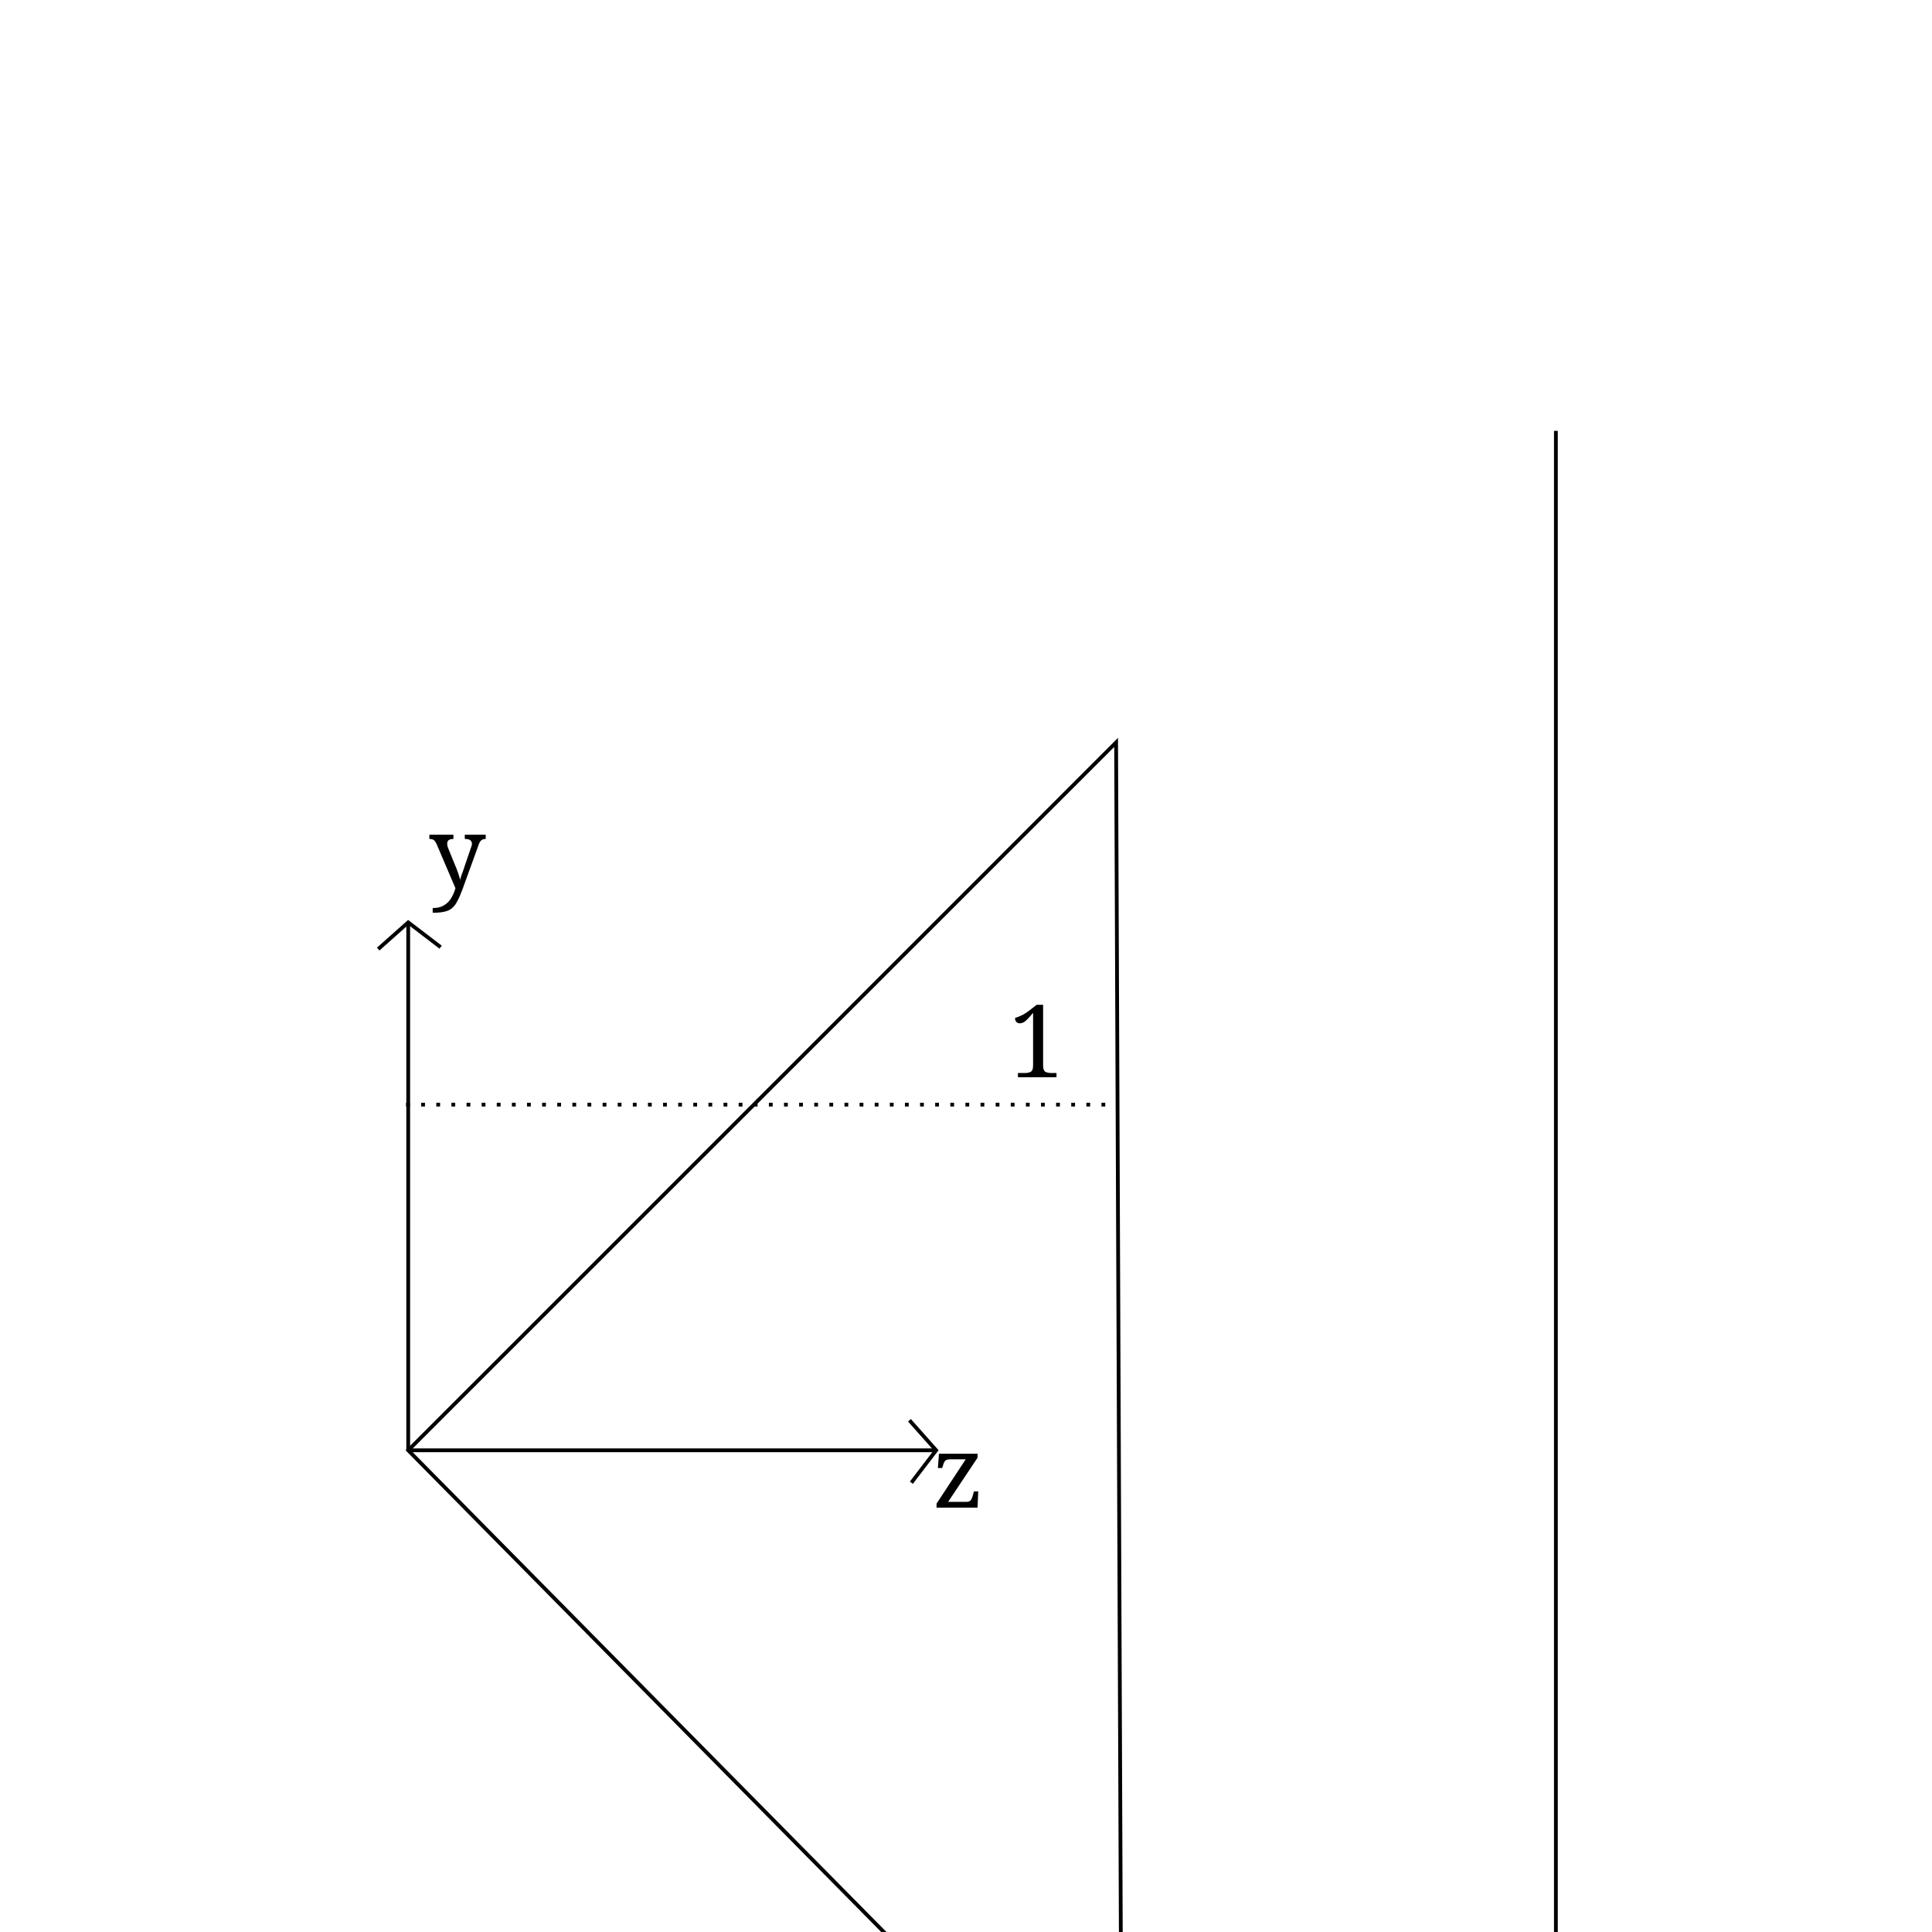
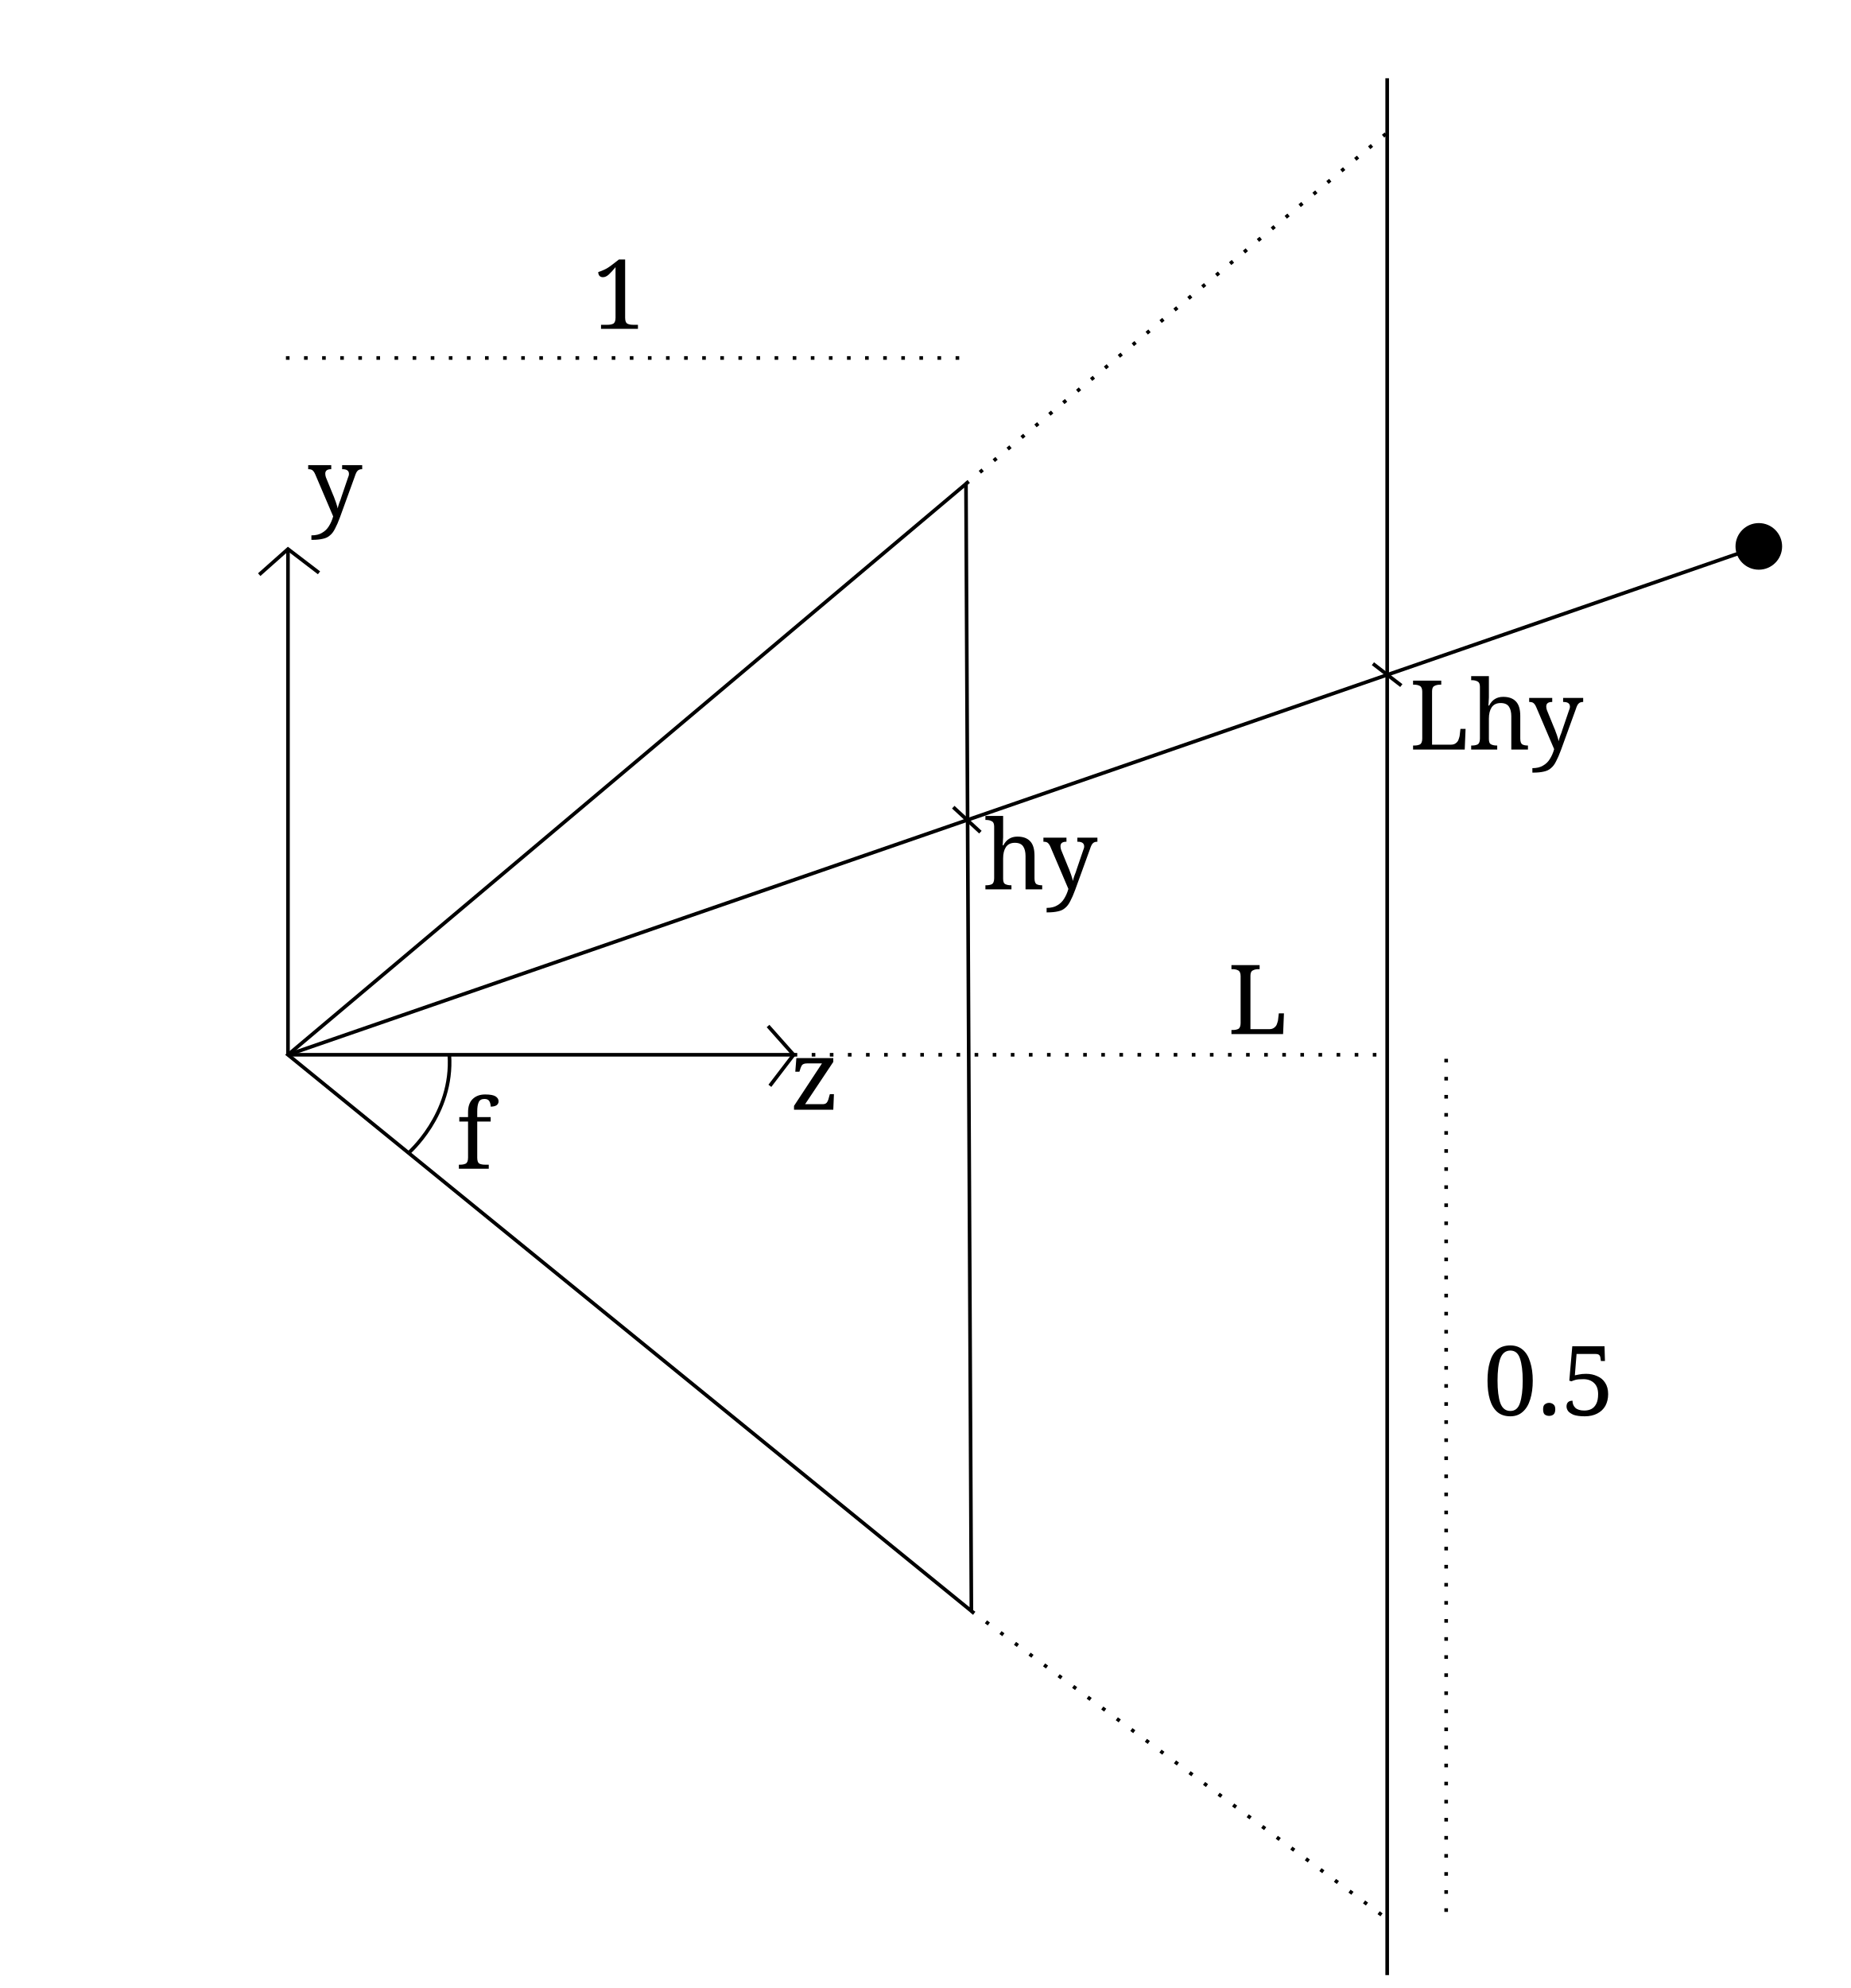
- <svg xmlns="http://www.w3.org/2000/svg" width="512" height="512" viewBox="0 0 135.467 135.467" version="1.1" id="svg8">
+ <svg xmlns="http://www.w3.org/2000/svg" width="512" height="550" viewBox="0 0 135.467 145.521" version="1.1" id="svg8">
  <defs id="defs2" />
-   <g id="layer1" transform="translate(0,-161.5333)">
-     <g id="g824" transform="translate(5.504748,-20.81247)">
+   <g id="layer1" transform="translate(0,-151.4793)">
+     <g id="g824" transform="translate(-2.036003,-55.34911)">
      <path id="path815" d="M 23.119,284.037 H 60.136" style="fill:none;stroke:#000000;stroke-width:0.265px;stroke-linecap:butt;stroke-linejoin:miter;stroke-opacity:1" />
      <path id="path819" d="m 58.398,286.309 1.737,-2.272 -1.871,-2.105" style="fill:none;stroke:#000000;stroke-width:0.265px;stroke-linecap:butt;stroke-linejoin:miter;stroke-opacity:1" />
    </g>
-     <g id="g824-1" transform="rotate(-90,15.46495,270.8788)">
+     <g id="g824-1" transform="rotate(-90,-5.57374,257.3809)">
      <path id="path815-6" d="M 23.119,284.037 H 60.136" style="fill:none;stroke:#000000;stroke-width:0.265px;stroke-linecap:butt;stroke-linejoin:miter;stroke-opacity:1" />
      <path id="path819-2" d="m 58.398,286.309 1.737,-2.272 -1.871,-2.105" style="fill:none;stroke:#000000;stroke-width:0.265px;stroke-linecap:butt;stroke-linejoin:miter;stroke-opacity:1" />
    </g>
-     <path style="fill:none;stroke:#000000;stroke-width:0.265px;stroke-linecap:butt;stroke-linejoin:miter;stroke-opacity:1" d="m 78.259,213.589 -49.636,49.636 50.032,50.671 z" id="path849" />
-     <text xml:space="preserve" style="font-style:normal;font-variant:normal;font-weight:normal;font-stretch:normal;font-size:7.056px;line-height:1.25;font-family:Constantia;-inkscape-font-specification:Constantia;letter-spacing:0px;word-spacing:0px;fill:#000000;fill-opacity:1;stroke:none;stroke-width:0.265" x="70.704" y="237.067" id="text853">
-       <tspan id="tspan851" x="70.704" y="237.067" style="stroke-width:0.265">1</tspan>
-       <tspan x="70.704" y="245.886" style="stroke-width:0.265" id="tspan855" />
+     <path style="fill:none;stroke:#000000;stroke-width:0.265px;stroke-linecap:butt;stroke-linejoin:miter;stroke-opacity:1" d="m 70.718,186.895 -49.636,41.793 50.032,40.718 z" id="path849" />
+     <text xml:space="preserve" style="font-style:normal;font-variant:normal;font-weight:normal;font-stretch:normal;font-size:7.056px;line-height:1.25;font-family:Constantia;-inkscape-font-specification:Constantia;letter-spacing:0px;word-spacing:0px;fill:#000000;fill-opacity:1;stroke:none;stroke-width:0.265" x="43.328" y="175.55" id="text853">
+       <tspan id="tspan851" x="43.328" y="175.55" style="stroke-width:0.265">1</tspan>
+       <tspan x="43.328" y="184.369" style="stroke-width:0.265" id="tspan855" />
    </text>
-     <path style="fill:none;stroke:#000000;stroke-width:0.265;stroke-linecap:butt;stroke-linejoin:miter;stroke-miterlimit:4;stroke-dasharray:0.265, 0.795;stroke-dashoffset:0;stroke-opacity:1" d="M 28.473,238.987 H 78.295" id="path857" />
-     <text xml:space="preserve" style="font-style:normal;font-variant:normal;font-weight:normal;font-stretch:normal;font-size:7.056px;line-height:1.25;font-family:Constantia;-inkscape-font-specification:Constantia;letter-spacing:0px;word-spacing:0px;fill:#000000;fill-opacity:1;stroke:none;stroke-width:0.265" x="65.372" y="267.247" id="text861">
-       <tspan id="tspan859" x="65.372" y="267.247" style="stroke-width:0.265">z</tspan>
+     <path style="fill:none;stroke:#000000;stroke-width:0.265;stroke-linecap:butt;stroke-linejoin:miter;stroke-miterlimit:4;stroke-dasharray:0.265, 1.06;stroke-dashoffset:0;stroke-opacity:1" d="M 20.933,177.683 H 70.754" id="path857" />
+     <text xml:space="preserve" style="font-style:normal;font-variant:normal;font-weight:normal;font-stretch:normal;font-size:7.056px;line-height:1.25;font-family:Constantia;-inkscape-font-specification:Constantia;letter-spacing:0px;word-spacing:0px;fill:#000000;fill-opacity:1;stroke:none;stroke-width:0.265" x="57.831" y="232.71" id="text861">
+       <tspan id="tspan859" x="57.831" y="232.71" style="stroke-width:0.265">z</tspan>
    </text>
-     <text xml:space="preserve" style="font-style:normal;font-variant:normal;font-weight:normal;font-stretch:normal;font-size:7.056px;line-height:1.25;font-family:Constantia;-inkscape-font-specification:Constantia;letter-spacing:0px;word-spacing:0px;fill:#000000;fill-opacity:1;stroke:none;stroke-width:0.265" x="30.073" y="223.843" id="text865">
-       <tspan id="tspan863" x="30.073" y="223.843" style="stroke-width:0.265">y</tspan>
+     <text xml:space="preserve" style="font-style:normal;font-variant:normal;font-weight:normal;font-stretch:normal;font-size:7.056px;line-height:1.25;font-family:Constantia;-inkscape-font-specification:Constantia;letter-spacing:0px;word-spacing:0px;fill:#000000;fill-opacity:1;stroke:none;stroke-width:0.265" x="22.532" y="189.307" id="text865">
+       <tspan id="tspan863" x="22.532" y="189.307" style="stroke-width:0.265">y</tspan>
    </text>
-     <path style="fill:none;stroke:#000000;stroke-width:0.265px;stroke-linecap:butt;stroke-linejoin:miter;stroke-opacity:1" d="M 109.095,330.592 V 191.744" id="path867" />
+     <path style="fill:none;stroke:#000000;stroke-width:0.265px;stroke-linecap:butt;stroke-linejoin:miter;stroke-opacity:1" d="M 101.554,296.056 V 157.207" id="path867" />
+     <path style="fill:none;stroke:#000000;stroke-width:0.265;stroke-linecap:butt;stroke-linejoin:miter;stroke-miterlimit:4;stroke-dasharray:0.265, 1.06;stroke-dashoffset:0;stroke-opacity:1" d="M 58.1,228.688 H 101.649" id="path831" />
+     <text xml:space="preserve" style="font-style:normal;font-variant:normal;font-weight:normal;font-stretch:normal;font-size:7.056px;line-height:1.25;font-family:Constantia;-inkscape-font-specification:Constantia;letter-spacing:0px;word-spacing:0px;fill:#000000;fill-opacity:1;stroke:none;stroke-width:0.265" x="89.886" y="227.173" id="text835">
+       <tspan id="tspan833" x="89.886" y="227.173" style="stroke-width:0.265">L</tspan>
+     </text>
+     <path style="fill:none;stroke:#000000;stroke-width:0.265px;stroke-linecap:butt;stroke-linejoin:miter;stroke-opacity:1" d="m 32.897,228.7 c 0.302,4.374 -3.035,7.22 -3.035,7.22" id="path841" />
+     <text xml:space="preserve" style="font-style:normal;font-variant:normal;font-weight:normal;font-stretch:normal;font-size:7.056px;line-height:1.25;font-family:Constantia;-inkscape-font-specification:Constantia;letter-spacing:0px;word-spacing:0px;fill:#000000;fill-opacity:1;stroke:none;stroke-width:0.265" x="33.406" y="237.032" id="text845">
+       <tspan id="tspan843" x="33.406" y="237.032" style="stroke-width:0.265">f</tspan>
+     </text>
+     <path style="fill:none;stroke:#000000;stroke-width:0.265px;stroke-linecap:butt;stroke-linejoin:miter;stroke-opacity:1" d="M 21.083,228.688 128.76,191.475" id="path847" />
+     <circle style="opacity:1;fill:#000000;fill-opacity:1;stroke:none;stroke-width:0.265;stroke-linecap:round;stroke-linejoin:round;stroke-miterlimit:4;stroke-dasharray:0.265, 1.06;stroke-dashoffset:0;stroke-opacity:1" id="path850" cx="128.76" cy="191.475" r="1.706" />
+     <path style="fill:none;stroke:#000000;stroke-width:0.265px;stroke-linecap:butt;stroke-linejoin:miter;stroke-opacity:1" d="m 69.787,210.564 1.987,1.83" id="path852" />
+     <text xml:space="preserve" style="font-style:normal;font-variant:normal;font-weight:normal;font-stretch:normal;font-size:7.056px;line-height:1.25;font-family:Constantia;-inkscape-font-specification:Constantia;letter-spacing:0px;word-spacing:0px;fill:#000000;fill-opacity:1;stroke:none;stroke-width:0.265" x="72.014" y="216.578" id="text856">
+       <tspan id="tspan854" x="72.014" y="216.578" style="stroke-width:0.265">hy</tspan>
+     </text>
+     <text xml:space="preserve" style="font-style:normal;font-variant:normal;font-weight:normal;font-stretch:normal;font-size:7.056px;line-height:1.25;font-family:Constantia;-inkscape-font-specification:Constantia;letter-spacing:0px;word-spacing:0px;fill:#000000;fill-opacity:1;stroke:none;stroke-width:0.265" x="103.182" y="206.347" id="text860">
+       <tspan id="tspan858" x="103.182" y="206.347" style="stroke-width:0.265">Lhy</tspan>
+     </text>
+     <path style="fill:none;stroke:#000000;stroke-width:0.265;stroke-linecap:butt;stroke-linejoin:miter;stroke-miterlimit:4;stroke-dasharray:0.265, 1.06;stroke-dashoffset:0;stroke-opacity:1" d="M 70.718,186.895 101.649,161.116" id="path862" />
+     <path style="fill:none;stroke:#000000;stroke-width:0.265;stroke-linecap:butt;stroke-linejoin:miter;stroke-miterlimit:4;stroke-dasharray:0.265, 1.06;stroke-dashoffset:0;stroke-opacity:1" d="m 71.114,269.406 30.535,22.617" id="path864" />
+     <path style="fill:none;stroke:#000000;stroke-width:0.265px;stroke-linecap:butt;stroke-linejoin:miter;stroke-opacity:1" d="m 100.51,200.062 2.08,1.6" id="path866" />
+     <path style="fill:none;stroke:#000000;stroke-width:0.265;stroke-linecap:butt;stroke-linejoin:miter;stroke-opacity:1;stroke-miterlimit:4;stroke-dasharray:0.265,1.058;stroke-dashoffset:0" d="m 105.872,228.983 v 63.191" id="path868" />
+     <text xml:space="preserve" style="font-style:normal;font-variant:normal;font-weight:normal;font-stretch:normal;font-size:7.056px;line-height:1.25;font-family:Constantia;-inkscape-font-specification:Constantia;letter-spacing:0px;word-spacing:0px;fill:#000000;fill-opacity:1;stroke:none;stroke-width:0.265" x="108.587" y="255.074" id="text878">
+       <tspan id="tspan876" x="108.587" y="255.074" style="stroke-width:0.265">0.5</tspan>
+     </text>
  </g>
</svg>
